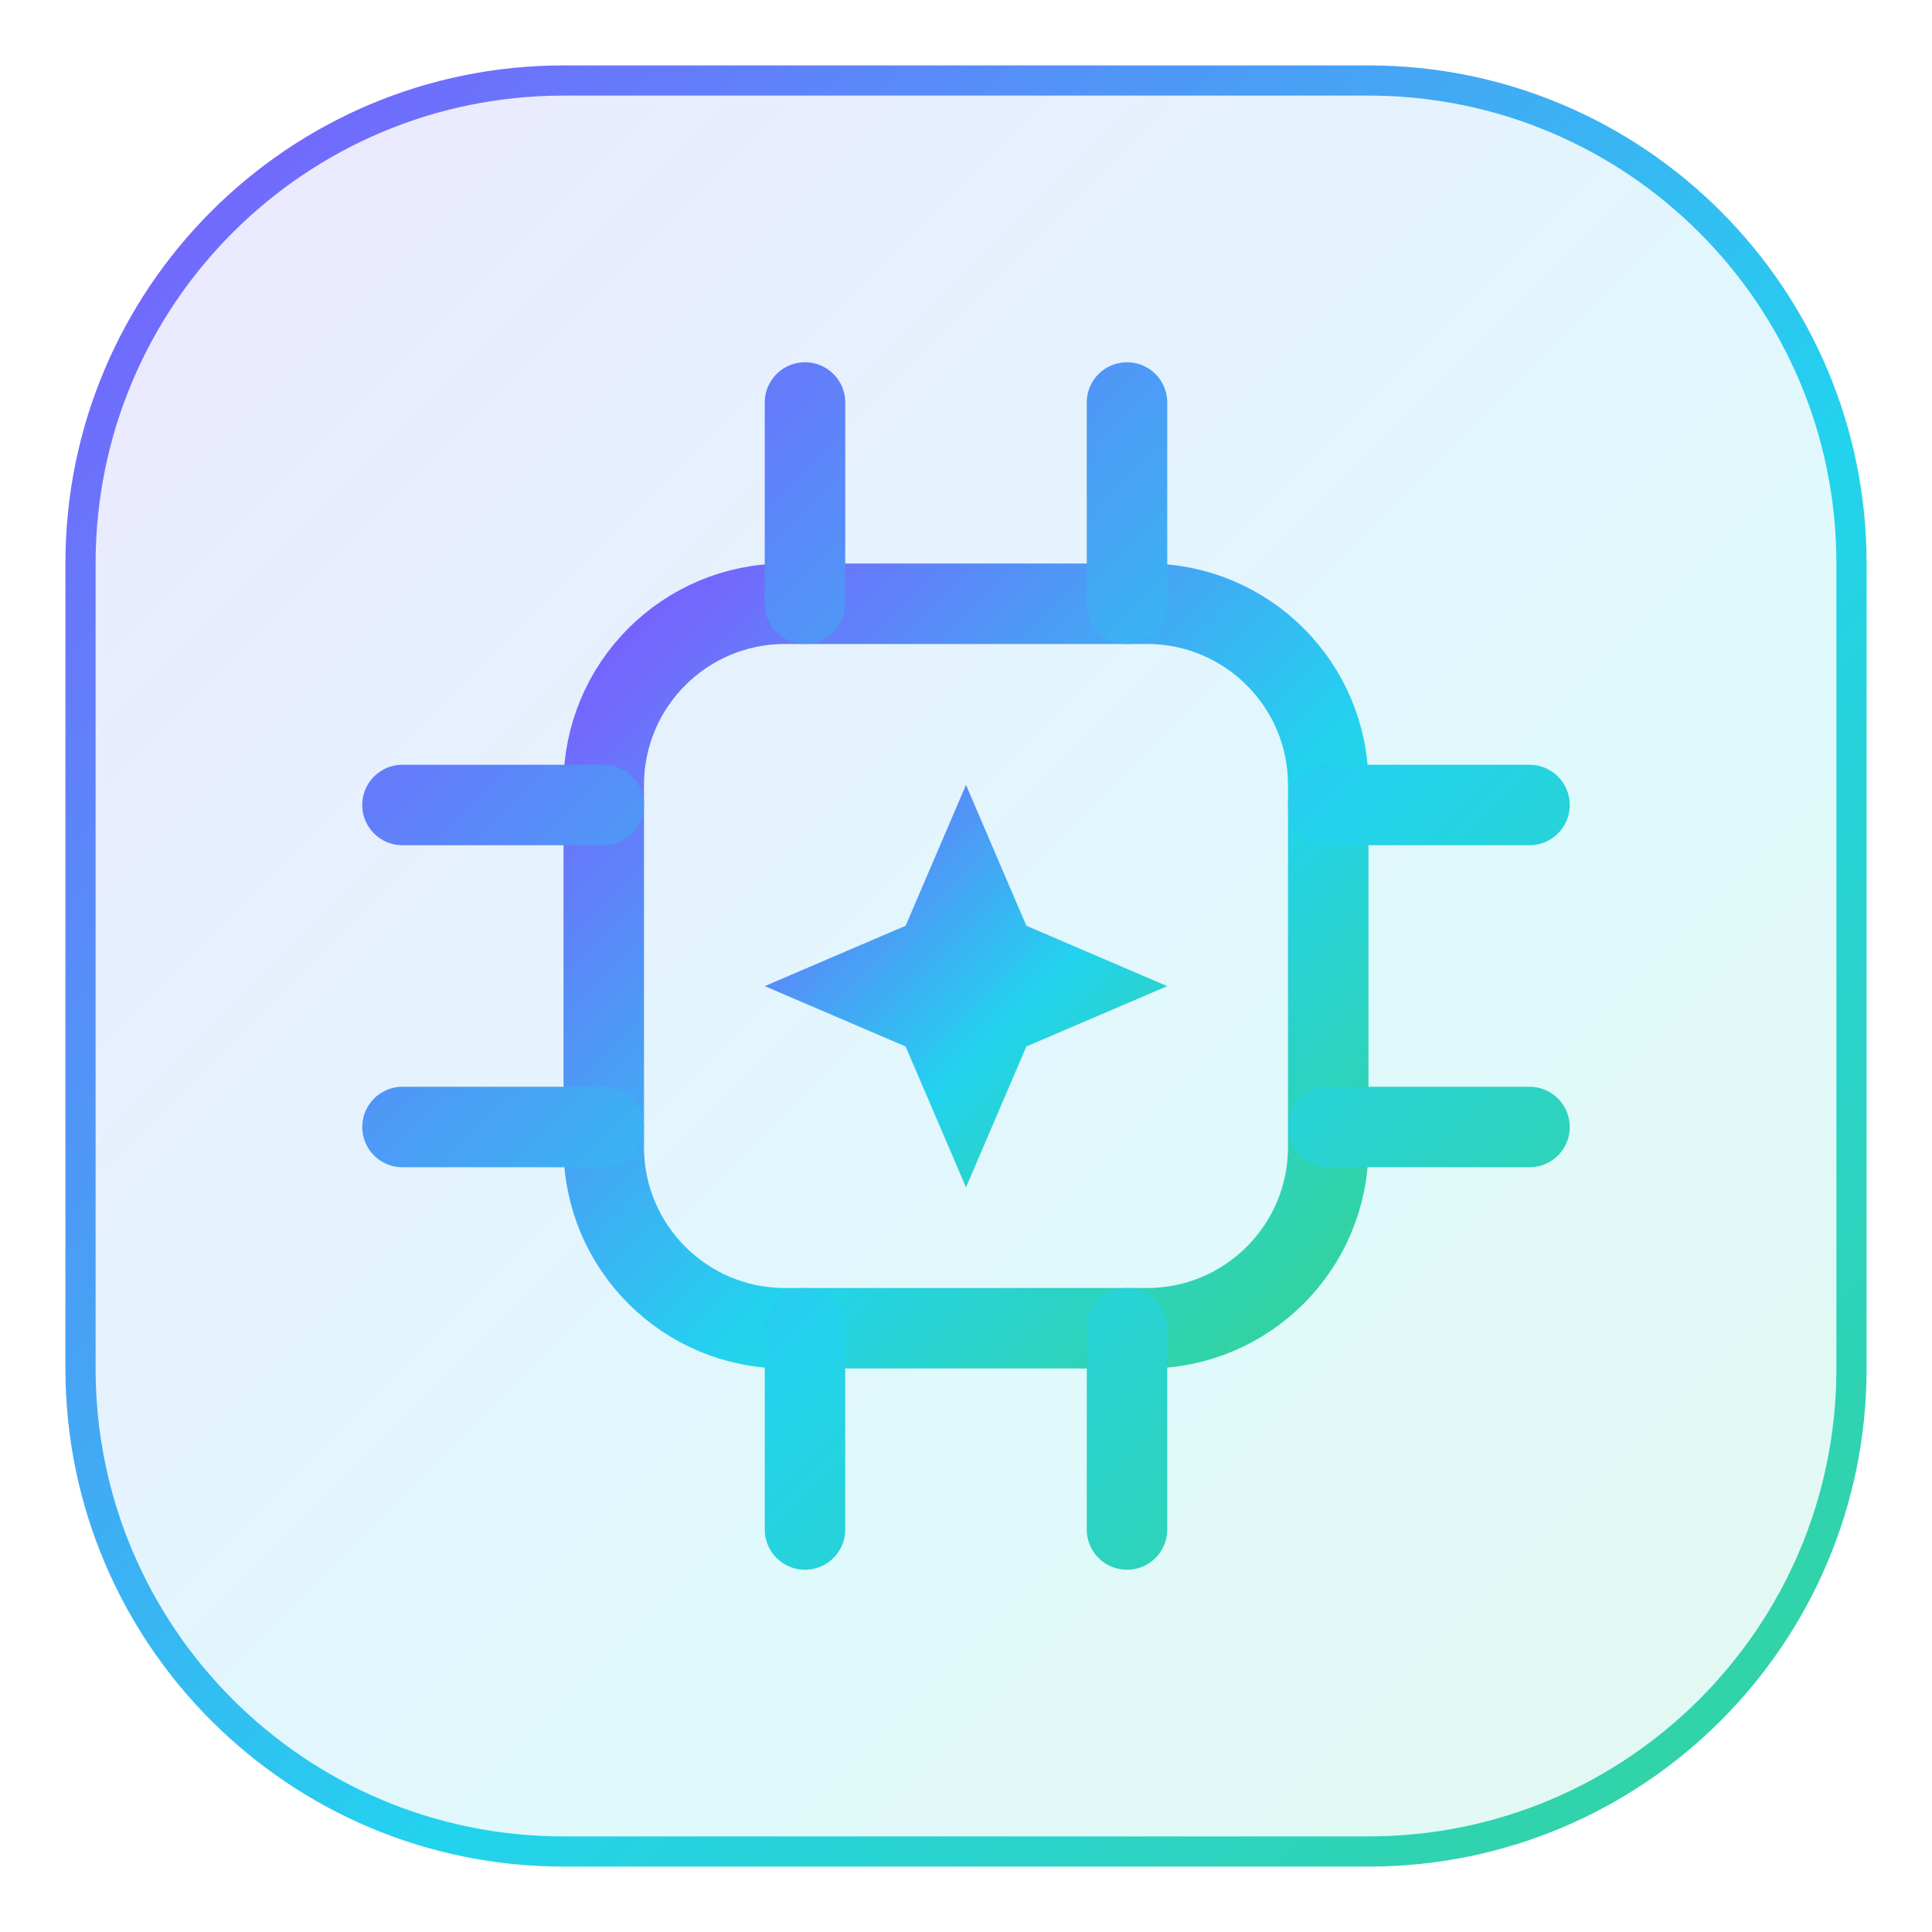
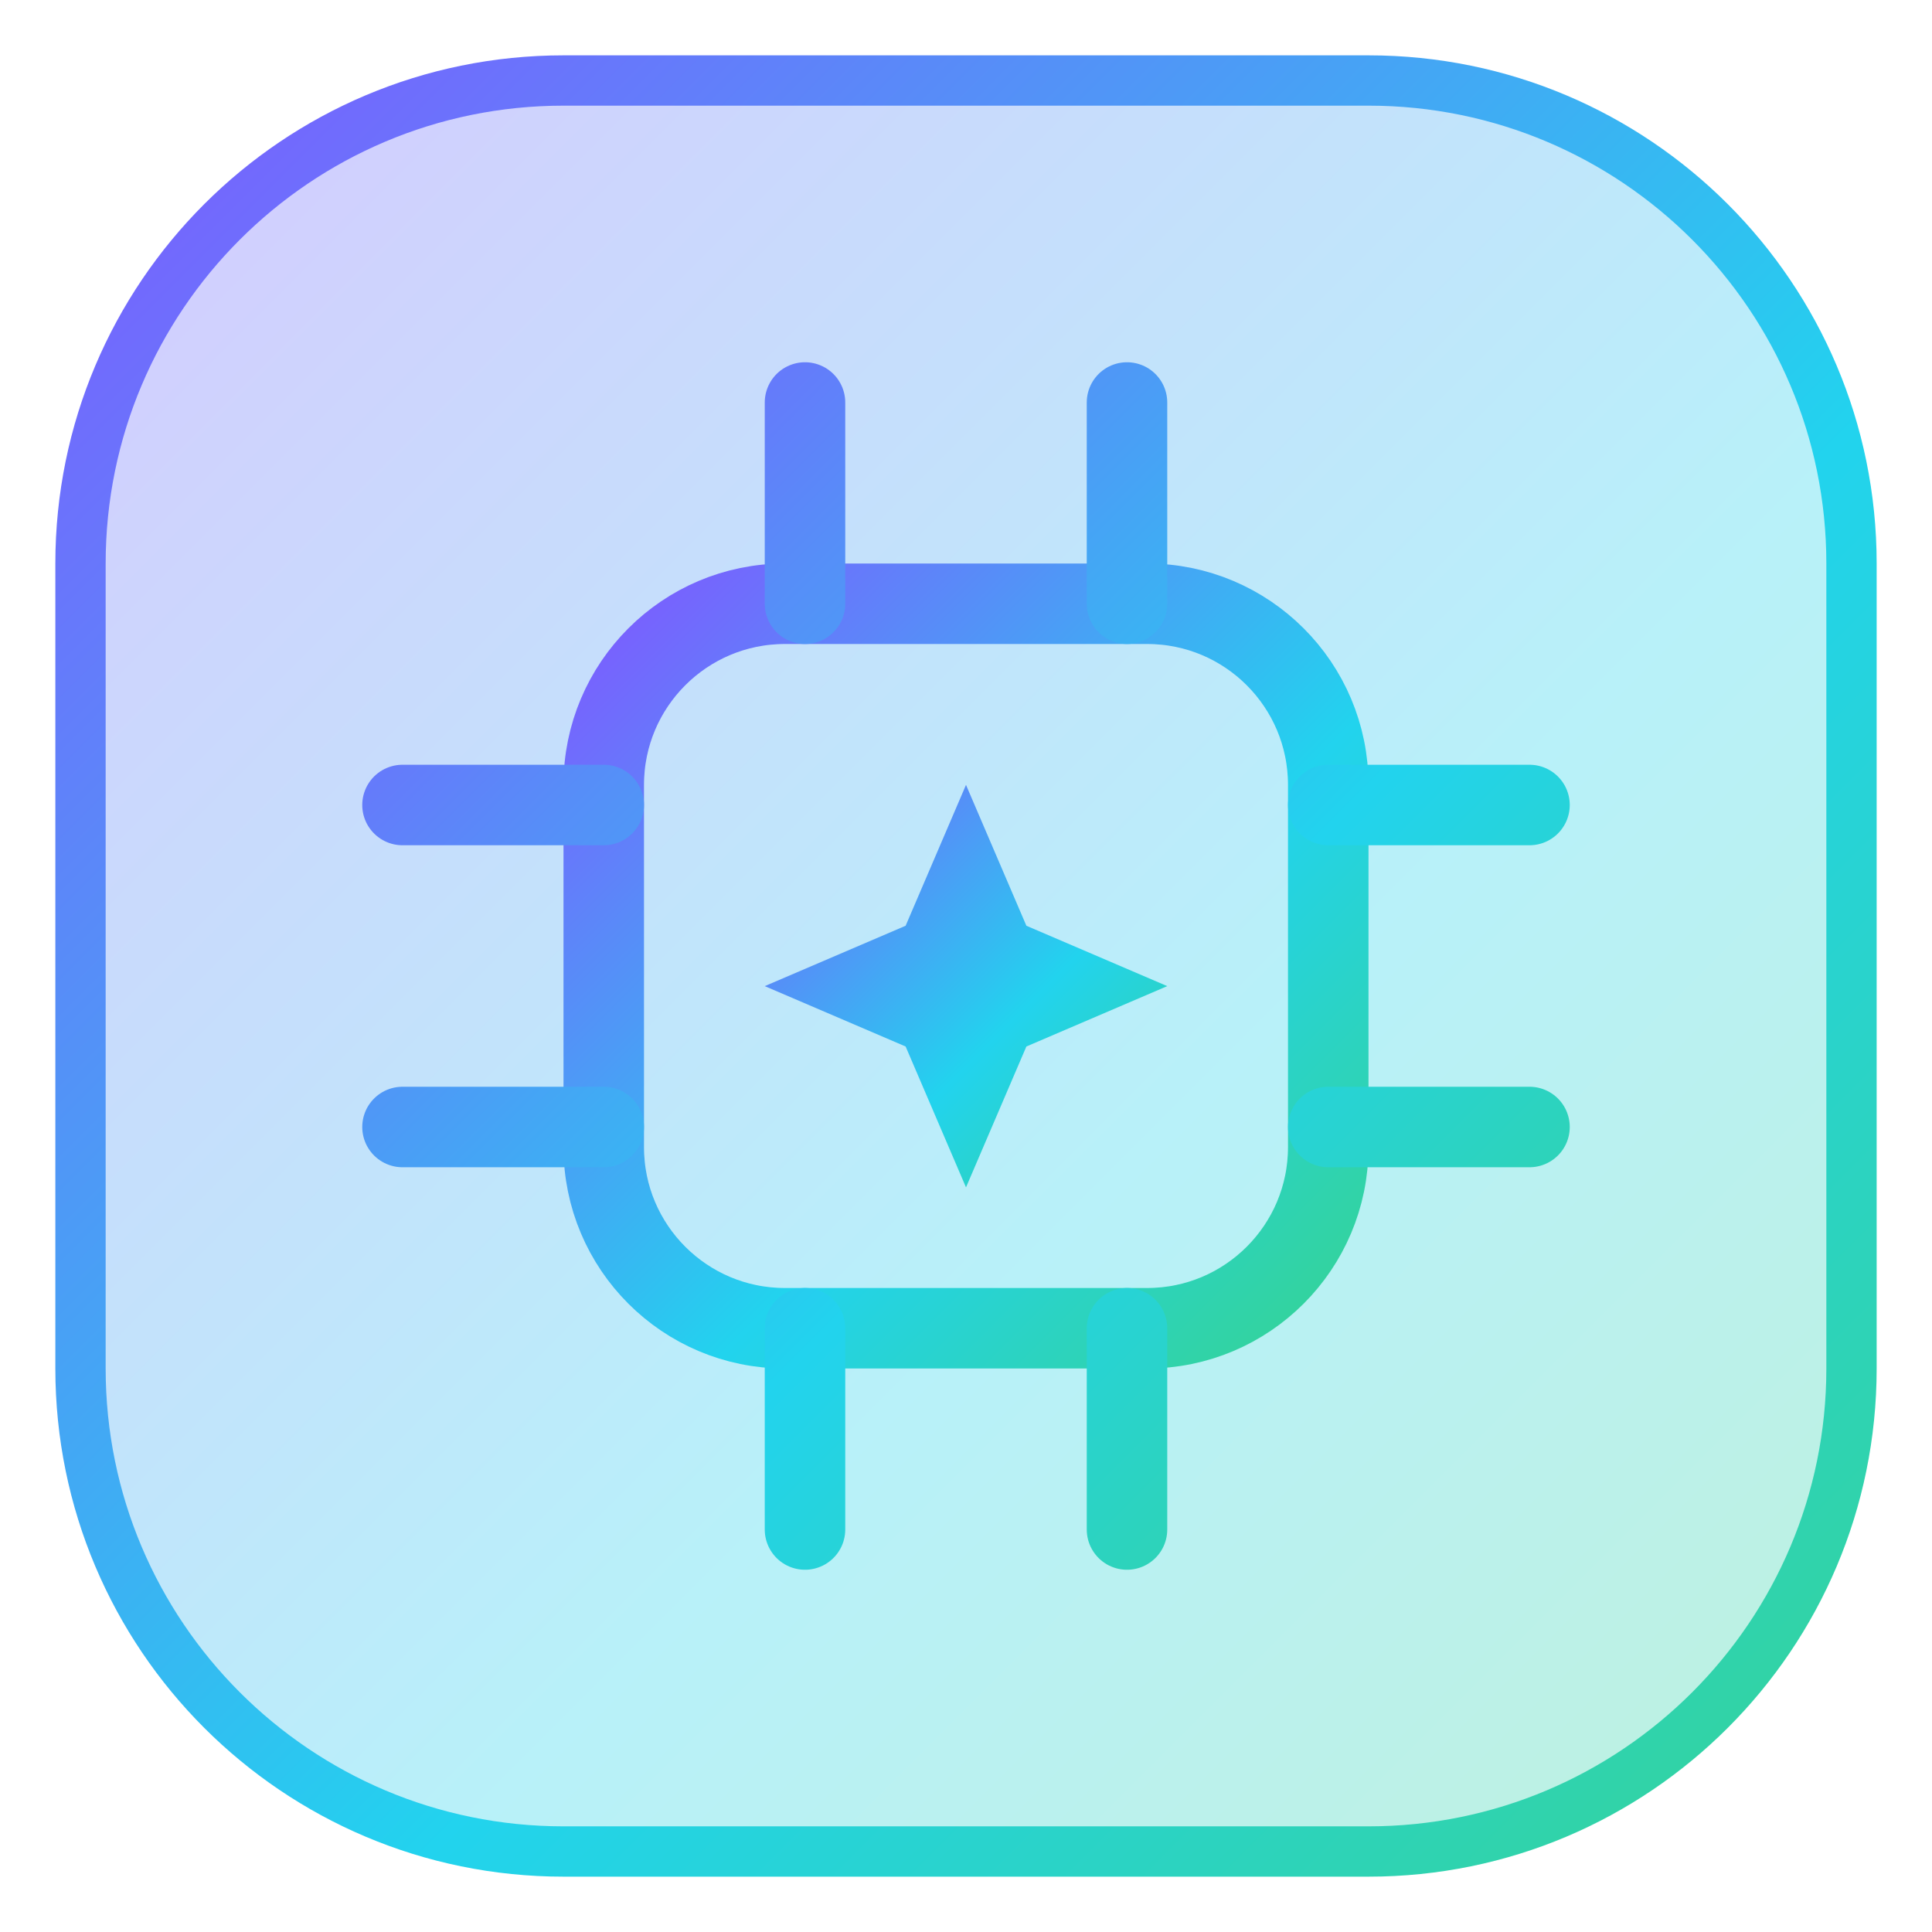
<svg xmlns="http://www.w3.org/2000/svg" viewBox="0 0 96 96" width="96" height="96" fill="none" aria-hidden="true">
  <defs>
    <linearGradient id="g" x1="0" y1="0" x2="1" y2="1">
      <stop offset="0" stop-color="#7c5cff" />
      <stop offset="0.6" stop-color="#22d3ee" />
      <stop offset="1" stop-color="#34d399" />
    </linearGradient>
  </defs>
-   <rect x="4" y="4" width="88" height="88" rx="24" fill="url(#g)" fill-opacity="0.14" stroke="url(#g)" stroke-width="1.5" />
+   <rect x="4" y="4" width="88" height="88" rx="24" fill="url(#g)" fill-opacity="0.32" stroke="url(#g)" stroke-width="2.5" />
  <rect x="30" y="30" width="36" height="36" rx="9" stroke="url(#g)" stroke-width="4" />
  <path d="M40 20v10M56 20v10M40 66v10M56 66v10M20 40h10M20 56h10M66 40h10M66 56h10" stroke="url(#g)" stroke-width="4" stroke-linecap="round" />
  <path d="M48 39l3 7 7 3-7 3-3 7-3-7-7-3 7-3z" fill="url(#g)" />
</svg>
